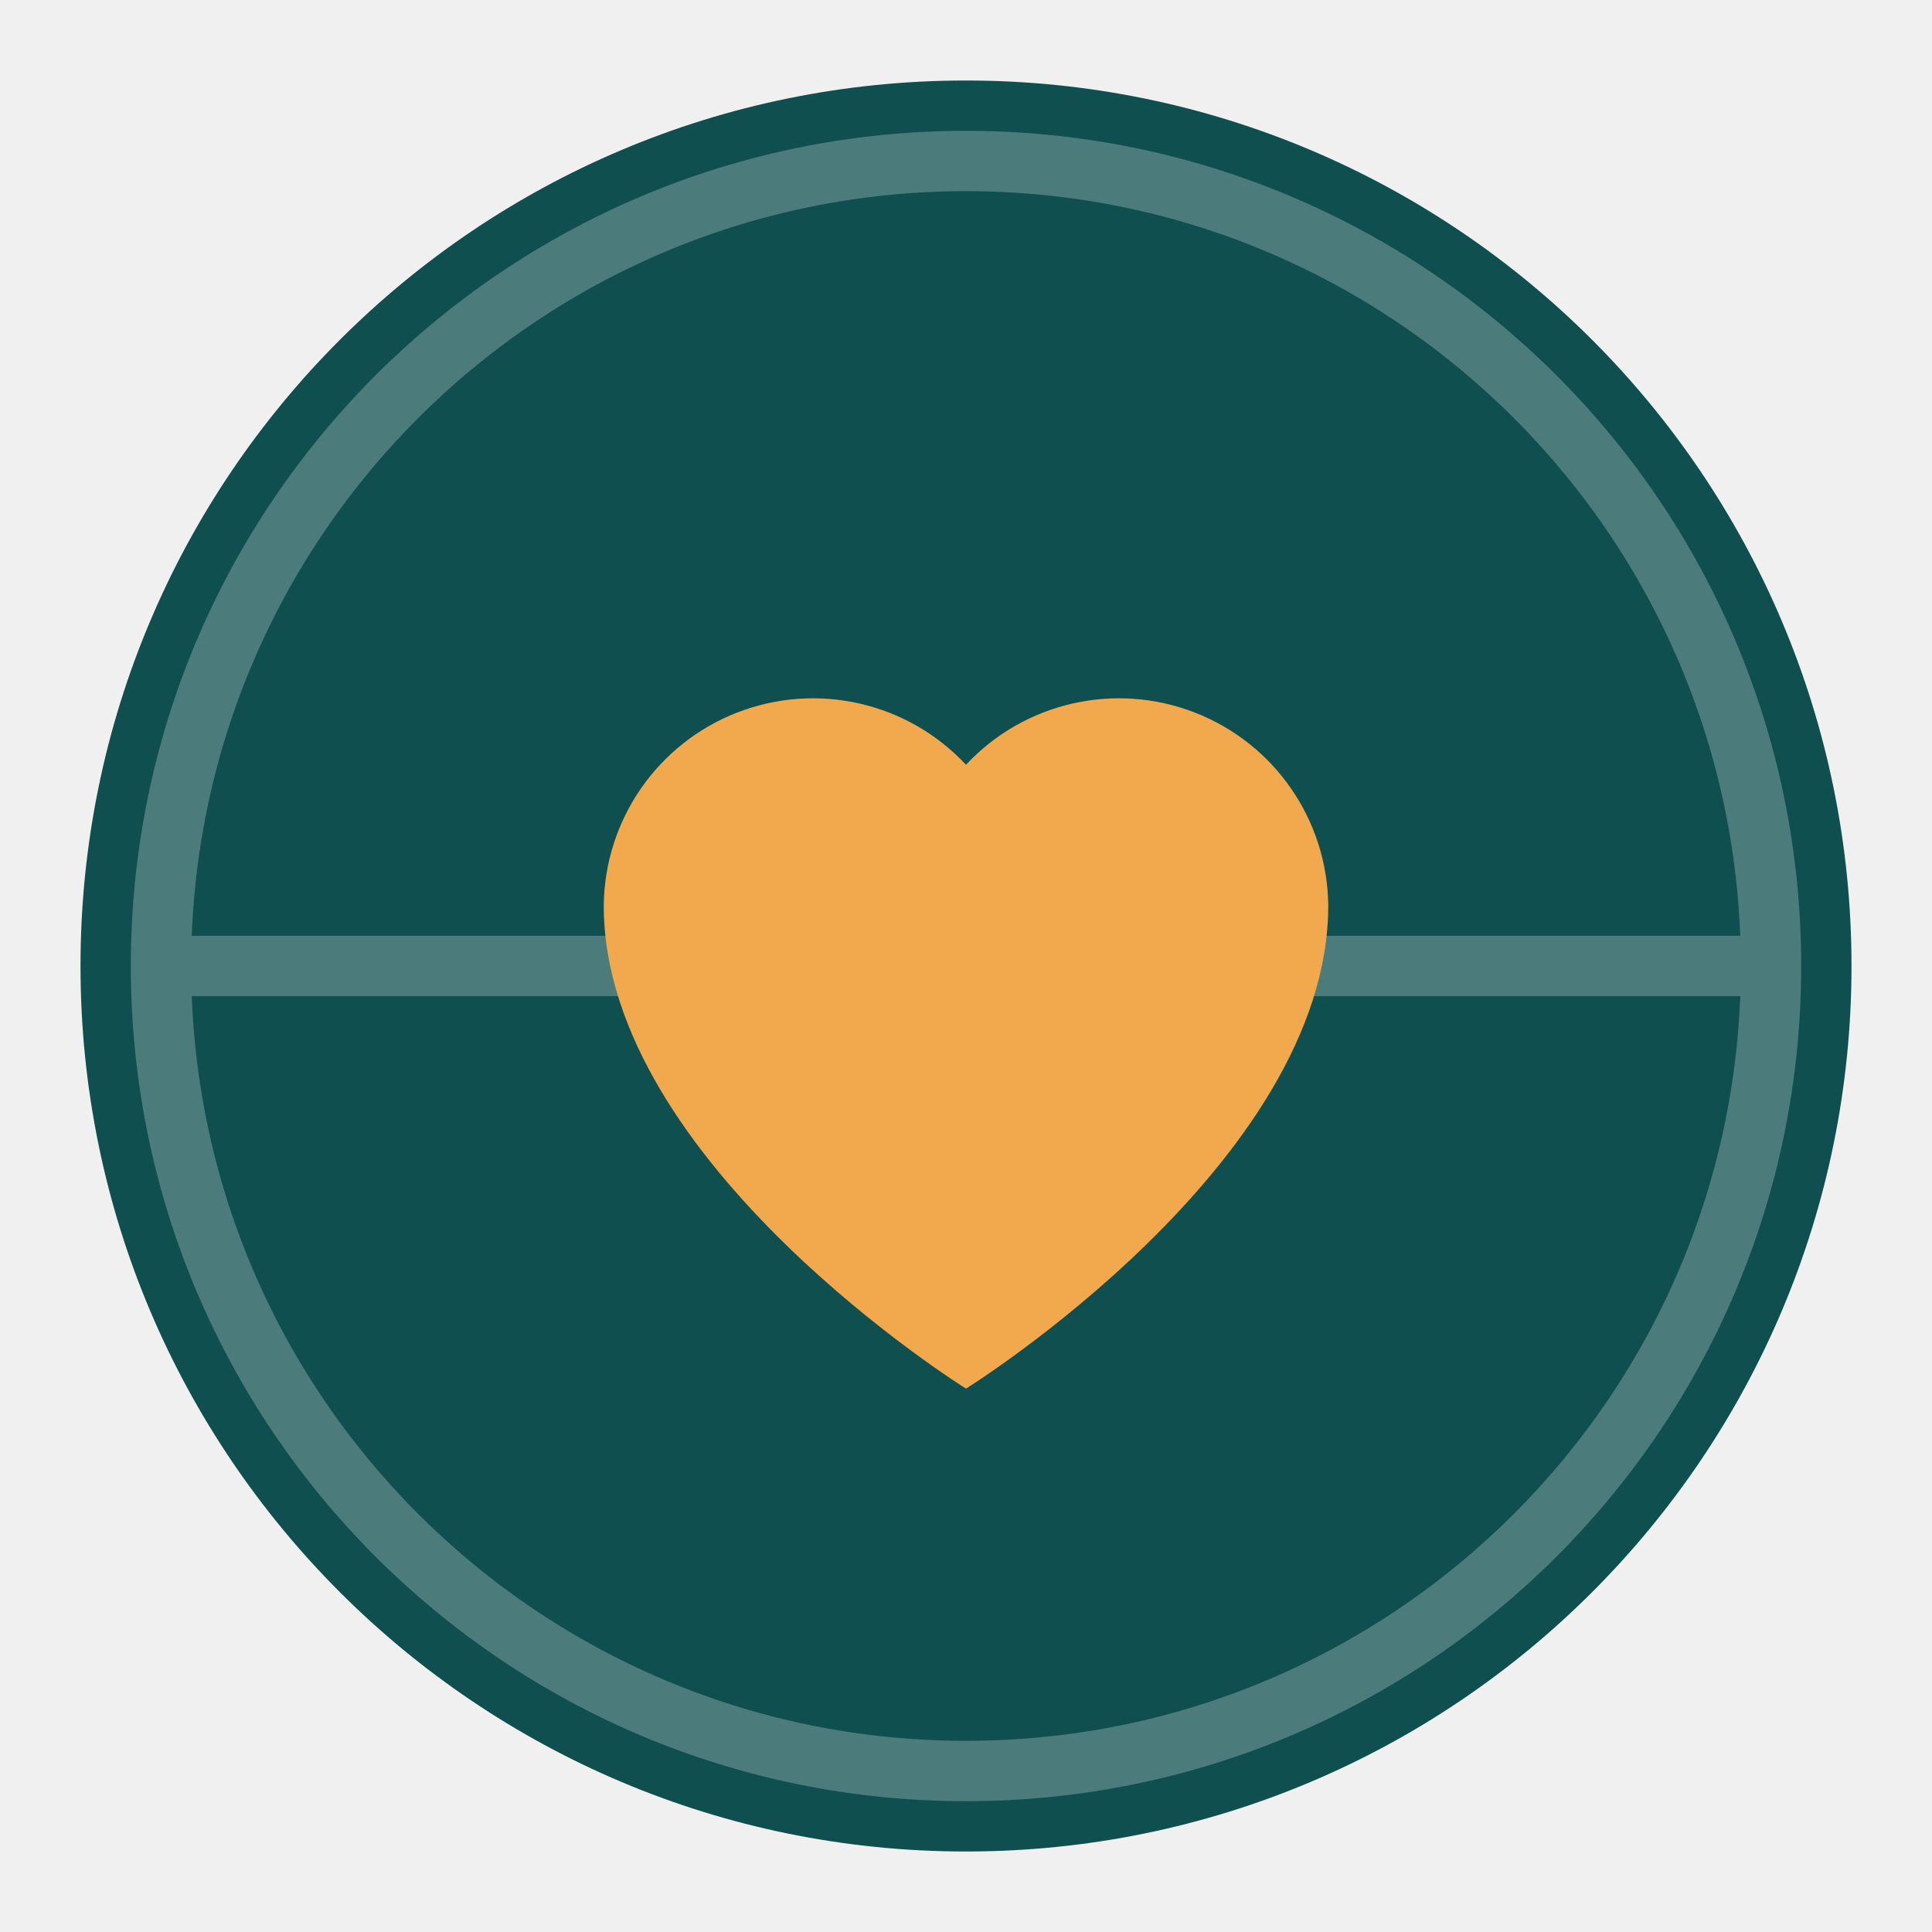
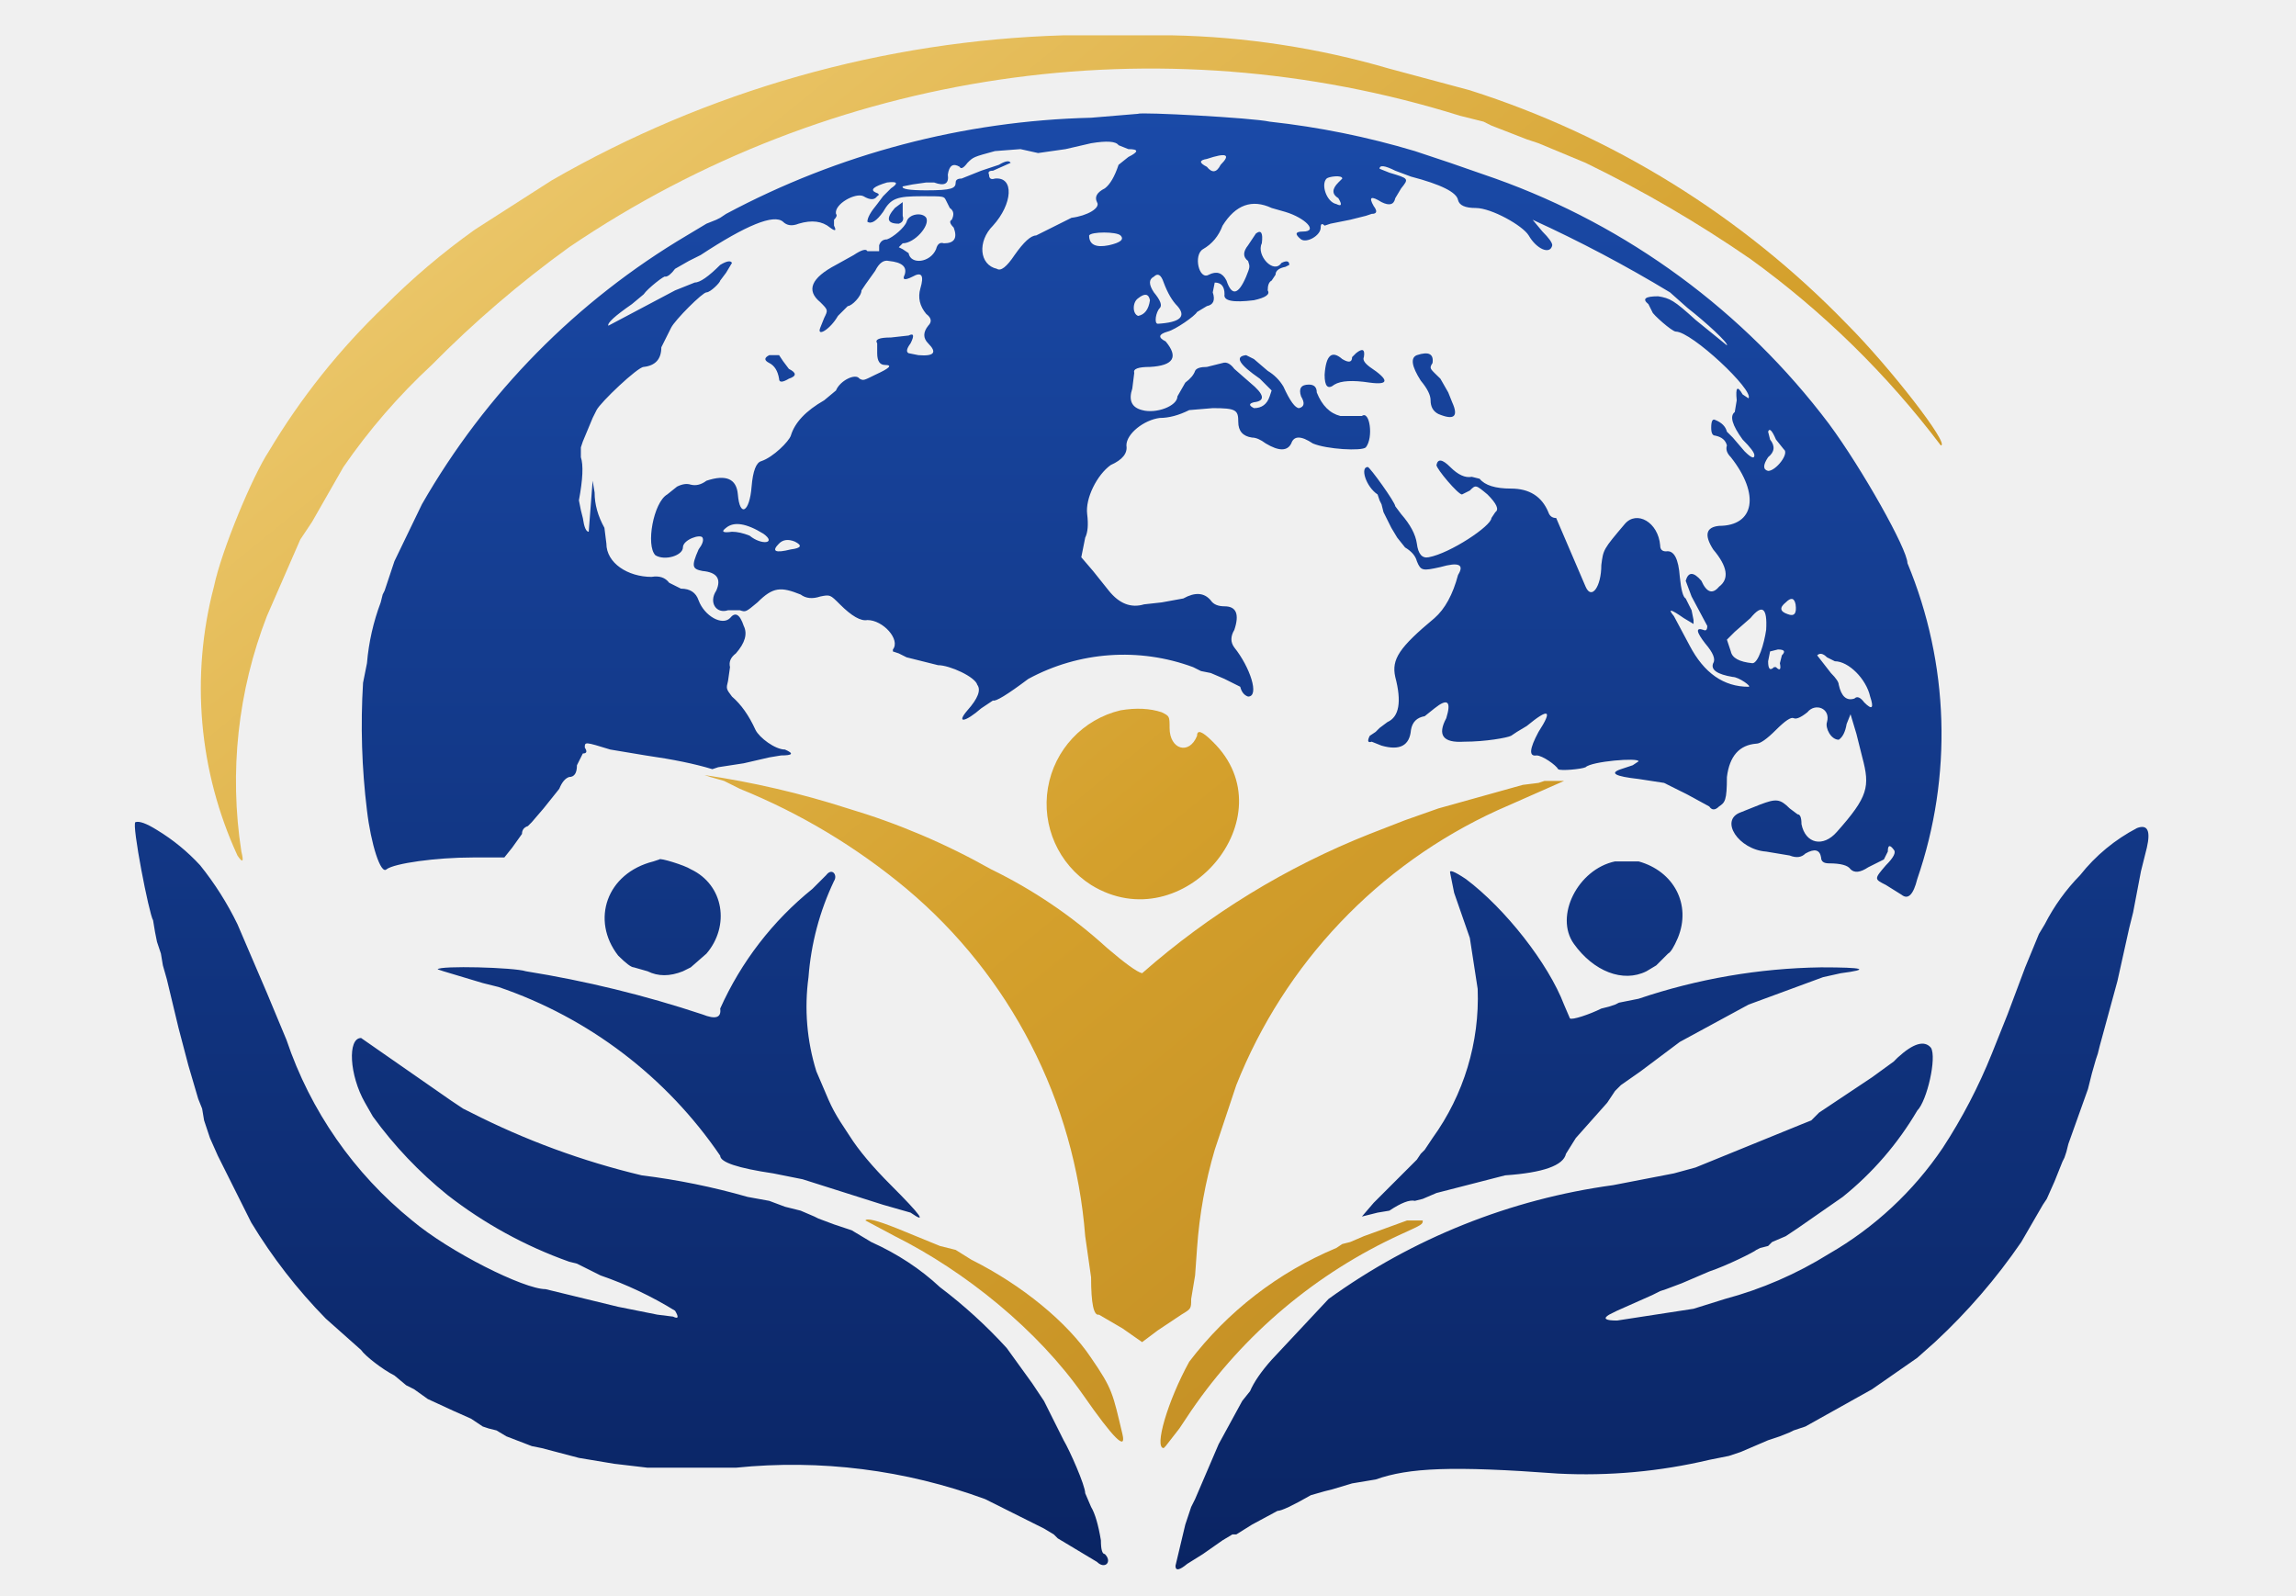
- <svg xmlns="http://www.w3.org/2000/svg" viewBox="0 0 48 48">
-   <circle cx="24" cy="24" r="22" fill="#0f4f4f" />
-   <path d="M24 4a20 20 0 0 1 0 40M24 4a20 20 0 0 0 0 40M4 24h40" fill="none" stroke="#fff" stroke-opacity=".25" stroke-width="1.5" />
-   <path d="M24 34.5s-9-5.6-9-12a5.2 5.2 0 0 1 9-3.5 5.2 5.2 0 0 1 9 3.5c0 6.400-9 12-9 12Z" fill="#f2a94e" />
+ <svg xmlns="http://www.w3.org/2000/svg" aria-label="Goodwill Global Foundation" viewBox="0 0 1170 813">
+   <defs>
+     <linearGradient id="a" x1="0" x2="0" y1="0" y2="1">
+       <stop offset="0" stop-color="#1a4aa8" />
+       <stop offset="1" stop-color="#0a2463" />
+     </linearGradient>
+     <linearGradient id="b" x1="0" x2="1" y1="0" y2="1">
+       <stop offset="0" stop-color="#f2d27c" />
+       <stop offset=".55" stop-color="#d4a02c" />
+       <stop offset="1" stop-color="#b9841f" />
+     </linearGradient>
+   </defs>
+   <path fill="url(#a)" fill-rule="evenodd" d="m580 58-24 2a416 416 0 0 0-186 49l-3 2-2 1-5 2-10 6a377 377 0 0 0-135 137l-14 29-3 9-2 6-1 2-1 4a115 115 0 0 0-7 31l-2 10a356 356 0 0 0 2 65c2 17 7 33 10 30 4-3 25-6 44-6h16l4-5 5-7q0-3 3-4l2-2 6-7 8-10q2-5 5-6 4 0 4-6l3-6q3 0 1-3c0-3 0-3 13 1l18 3q21 3 34 7l3-1 13-2 13-3 6-1q9 0 2-3c-5 0-13-6-15-10q-5-11-12-17c-3-4-3-4-2-8l1-7q-1-4 3-7 7-8 4-14-3-9-7-4c-4 4-13-1-16-9q-2-6-9-6l-6-3q-3-4-9-3c-12 0-23-7-23-17l-1-8q-5-9-5-18l-1-6-1 13-1 13q-2 0-3-7l-1-4-1-5q3-16 1-22v-5l1-3 5-12 2-4c2-4 21-22 24-22q9-1 9-10l2-4 3-6c2-4 16-18 18-18s7-5 7-6l3-4 3-5q-1-2-6 1-9 9-13 9l-10 4-34 18q-1-2 12-11l6-5c2-3 11-10 11-9q2 0 5-4l7-4 6-3q35-23 42-17 3 3 8 1 10-3 16 2 4 3 2-1v-3q2-2 1-3c-1-5 10-11 14-9q5 3 7 0 2-1-1-2-4-2 6-5 8-1 2 3l-4 4-3 4q-5 6-5 9 3 2 8-5c4-7 7-8 20-8 11 0 11 0 12 2l2 4q3 2 1 6-2 1 1 4 3 8-5 8-3-1-4 3c-3 7-13 8-14 2l-3-2-2-1 2-2c6 0 14-9 12-13-2-3-9-2-10 2-1 3-7 8-10 9q-3 0-4 3v3h-6q-1-2-7 2l-9 5q-19 10-8 19c4 4 4 4 2 8l-2 5c-2 5 5 1 9-6l5-5c2 0 7-5 7-8l2-3 5-7q3-6 7-5 10 1 8 7-2 4 4 1 7-4 4 6-2 7 3 13 4 3 1 6-4 5 0 9 7 7-5 6l-5-1q-2-1 1-5 3-6-1-4l-9 1q-9 0-7 3v5q0 6 4 6 6 0-5 5c-6 3-6 3-8 2-2-3-10 1-12 6l-6 5q-14 8-17 18c-1 3-9 11-15 13q-4 1-5 13c-1 13-6 16-7 4q-1-12-16-7-4 3-8 2-3-1-7 1l-5 4c-7 4-11 26-6 31 5 3 14 0 14-4s9-7 10-5q1 2-2 6c-4 9-3 10 2 11q11 1 7 10c-4 6 0 12 6 10h6c3 1 3 1 9-4 8-8 12-8 22-4q4 3 10 1c5-1 5-1 10 4q9 9 14 8c8 0 17 10 13 15v1l3 1 4 2 8 2 8 2c6 0 19 6 20 10q3 4-5 13c-6 7-1 6 7-1l6-4q2 1 18-11a102 102 0 0 1 84-6l4 2 5 1 7 3 6 3 2 1q1 4 4 5c6 0 1-15-7-25q-3-4 0-9 4-12-5-12-5 0-7-3-5-6-14-1l-11 2-9 1q-10 3-18-7l-8-10-6-7 2-10q2-4 1-12c-1-8 5-20 12-25q9-4 8-10c0-6 9-13 17-14q7 0 15-4l12-1c12 0 13 1 13 7q0 7 7 8 3 0 7 3 10 6 13 0 2-6 11 0c7 3 25 4 27 2 4-5 2-19-2-16h-11q-8-2-12-12 0-4-4-4-6 0-4 6 3 5-1 6-3 0-8-11-3-5-8-8l-7-6-4-2q-9 1 7 12l6 6-1 3q-2 6-8 6-4-2 0-3 9-1-2-10l-8-7q-3-4-6-3l-8 2q-5 0-6 2-1 3-5 6l-4 7c0 5-11 9-18 7q-8-2-5-11l1-8q-1-3 8-3 18-1 8-13-6-3 1-5c4-1 14-8 15-10l5-3q5-1 3-7l1-5q5 0 5 6-1 5 15 3 9-2 7-5 0-4 2-5l2-3q0-3 5-4l2-1q0-3-4-1c-4 6-13-4-10-10q1-8-3-5l-4 6q-4 5 0 8c1 3 1 3-1 8q-6 14-10 2-3-6-9-3c-5 3-8-10-3-13q7-4 10-12 10-16 25-9l7 2c10 3 17 10 9 10q-6 0-1 4c3 2 10-2 10-6q0-3 2-1l3-1 10-2 8-2 3-1q4 0 1-4-4-7 4-2 6 3 7-2l3-5c4-5 4-5-6-8l-5-2q0-3 8 1l8 3q23 6 24 12 1 4 9 4c8 0 24 9 27 14 4 7 11 10 12 5q0-2-5-7l-5-6a688 688 0 0 1 70 37l9 8c9 7 21 18 20 19l-16-13c-11-10-13-11-19-12q-10 0-5 4l2 4c0 1 10 10 12 10 8 0 40 30 37 34l-3-2q-4-7-3 3l-1 6q-4 3 4 14 6 6 6 8 0 3-5-2l-6-7-3-3q-1-4-6-6-2-1-2 4 0 4 2 4 5 1 6 5-1 3 2 6c15 19 12 35-6 35q-10 1-3 12 11 13 3 19-5 6-9-3-6-7-8 0l3 8 8 15q0 3-2 2-6-2 1 7 6 7 4 10-2 5 10 7c3 0 10 5 8 5q-19 0-30-21l-8-15q-5-6 5 1l5 3v-2l-1-5-3-6q-2-1-3-11-1-14-7-13-3 0-3-3c-1-12-12-18-18-11-11 13-11 13-12 21 0 11-5 18-8 11l-15-35q-3 0-4-3-5-12-19-12-12 0-16-5l-4-1q-5 1-11-5t-7-1c0 2 11 15 13 15l4-2c3-3 3-3 9 2q7 7 4 9l-2 3c0 4-21 18-32 20q-5 1-6-7-1-7-8-15l-3-4c0-2-13-20-14-20-4 0-1 10 5 14l1 3 1 2 1 4 4 8 3 5 4 5q5 3 6 7c2 5 3 5 12 3q14-4 9 4-4 15-12 22c-18 15-22 21-20 30q5 19-4 23l-4 3-2 2-3 2q-2 4 1 3l5 2q14 4 15-8 1-6 7-7l5-4q10-8 6 5-7 13 9 12c11 0 22-2 24-3l3-2 5-3q17-14 6 3-7 13-1 12c3 0 10 5 11 7 1 1 12 0 14-1 3-3 27-5 27-3l-3 2-6 2q-9 3 9 5l13 2 12 6 11 6q2 3 5 0c3-2 4-3 4-15q2-16 15-17 3 0 10-7t9-6 7-3c4-5 12-2 10 5-1 3 2 9 6 9q3-2 4-8l2-5 3 10 3 12c4 15 3 20-13 38-7 8-16 6-18-4q0-5-2-5l-4-3c-5-5-7-5-15-2l-10 4c-11 4-1 19 13 20l12 2q5 2 8-1 7-4 8 2 0 3 4 3 9 0 11 3 3 3 9-1l8-4 2-4q0-5 3-1 2 2-4 8c-6 7-6 7 0 10l8 5q5 4 8-8a227 227 0 0 0-5-161c0-7-23-48-40-71A368 368 0 0 0 762 91l-23-8-18-6a415 415 0 0 0-74-15c-9-2-66-5-67-4m-24 15-13 3-14 2-9-2-13 1c-11 3-11 3-14 6q-3 4-4 2-5-3-6 4 1 7-7 4h-4l-7 1-5 1q-1 2 12 2c13 0 15-1 15-4q0-2 3-2l5-2 5-2 9-3q5-3 6-1l-9 4q-3 0-2 2 0 3 3 2c10-1 9 13-1 24-8 8-7 20 2 22q3 2 9-7 7-10 11-10l8-4 10-5c8-1 15-5 13-8q-2-4 4-7 4-3 7-12l5-4q8-4 0-4l-5-2q-2-3-14-1m59 8q-6 1 0 4 4 5 7-1 8-8-7-3m61 10c-3 3 0 12 5 13q4 2 1-3-5-3 0-8l2-2c0-2-7-1-8 0m-220 15q-7 8 2 8 3-1 2-4v-7zm99 14q0 7 10 5 9-2 6-5c-2-2-15-2-16 0m33 21q-4 2 0 8 5 6 3 8c-2 2-3 8-1 8q17-1 10-9-4-4-7-12-2-6-5-3m-8 11c-3 2-3 8 0 9q5-1 6-8-1-5-6-1m111 28-2 2q0 4-5 1-8-7-9 8 0 9 5 5 5-3 18-1 15 2 0-8-4-3-3-5 1-6-4-2m-299 1q-4 2 0 4t5 8q0 3 5 0 6-2 0-5l-3-4-2-3zm330 0q-5 2 2 13 5 6 5 10 0 5 4 7 12 5 7-6l-2-5-4-7c-5-5-6-5-4-8q1-7-8-4m179 39 1 4q4 5-1 9-4 6 0 7c4 0 11-9 8-11l-4-5q-3-7-4-4m-531 49q-4 3 3 2 4 0 9 2c6 5 14 4 7-1q-13-8-19-3m27 8q-6 6 6 3 8-1 2-4-5-2-8 1m513 30q-5 4 1 6 5 2 4-5-1-5-5-1m-18 8-8 7-4 4 2 6q1 5 11 6c3 0 6-10 7-17q1-17-8-6m10 17-1 5q0 6 3 3h1q3 3 2-2l1-4q3-3-2-3zm24 2 7 9q4 4 4 6 2 9 8 7 2-2 5 2 6 6 3-3c-2-9-11-18-18-18l-4-2q-3-3-5-1M69 419c-2 1 7 47 9 50l1 6 1 5 2 6 1 6 2 7 6 25 5 19 5 17 2 5 1 6 3 9 4 9 4 8 13 26a268 268 0 0 0 38 49l18 16c2 3 11 10 17 13l6 5 4 2 7 5 13 6 9 4 6 4 3 1 4 1 5 3 13 5 5 1 19 5 18 3 17 2h45a284 284 0 0 1 127 16l18 9 6 3 6 3 5 3 2 2 10 6 10 6c4 4 8 0 4-4q-2 0-2-7-2-12-5-17l-3-7c0-4-8-22-11-27l-10-20-6-9-13-18a251 251 0 0 0-34-31q-15-14-35-23l-5-3-5-3-9-3-8-3-2-1-7-3-8-2-8-3-11-2a353 353 0 0 0-54-11 392 392 0 0 1-87-32l-4-2-6-4-46-32c-7 0-6 19 2 33l4 7a209 209 0 0 0 38 40 222 222 0 0 0 62 34l4 1 12 6a192 192 0 0 1 38 18q3 5-1 3l-8-1-10-2-10-2-37-9c-11 0-49-19-68-35a201 201 0 0 1-64-92l-10-24-15-35a158 158 0 0 0-19-30 101 101 0 0 0-22-18q-8-5-11-4m1020 3a90 90 0 0 0-29 24 102 102 0 0 0-18 25l-3 5-7 17-9 24-8 20a276 276 0 0 1-25 48 176 176 0 0 1-58 54 196 196 0 0 1-53 23l-16 5-39 6q-9 0-4-3l4-2 18-8 4-2 3-1 8-3 14-6c9-3 23-10 24-11l2-1 4-1 2-2 7-3 6-4 23-16a161 161 0 0 0 38-44c5-5 10-27 7-32q-5-6-17 5l-2 2-11 8-24 16-3 2-4 4-5 2-54 22-11 3-31 6a322 322 0 0 0-145 58l-29 31q-8 9-11 16l-4 5-12 22-12 28-2 4-3 9-5 21q0 4 6-1l8-5 10-7 5-3h2l8-5 13-7q3 0 17-8l7-2 4-1 10-3 12-2c17-6 39-7 93-3a274 274 0 0 0 77-7l5-1 5-1 6-2 14-6 6-2 5-2 2-1 6-2 34-19 23-16 9-8a303 303 0 0 0 44-51l11-19 2-3 4-9 4-10 1-2 1-3 1-4 10-28 2-8 2-7 1-3 1-4 9-33 6-27 2-8 4-21 1-4 2-8q3-13-5-10m-756 17c-24 6-32 30-18 48q6 6 8 6l7 2q8 4 18 0l4-2 8-7c12-14 9-35-8-43-3-2-16-6-16-5zm490 0c-19 4-31 28-21 42s25 20 37 14l5-3 3-3 3-3q2-1 5-8c7-17-2-34-20-39zm-84 6 2 10 8 23 4 26a122 122 0 0 1-23 76l-2 3-2 3-2 2-2 3-2 2-10 10-10 10-6 7 4-1 4-1 6-1q9-6 13-5l4-1 7-3 35-9q29-2 31-11l5-8 16-18 4-6 3-3 10-7 20-15 35-19 38-14 9-2q23-3-10-3a304 304 0 0 0-93 16l-10 2-2 1-3 1-4 1c-6 3-15 6-16 5l-3-7c-8-21-30-49-50-64q-9-6-8-3m-318 1-7 7a165 165 0 0 0-47 61q1 7-9 3a574 574 0 0 0-90-22c-6-2-44-3-45-1l3 1 20 6 8 2a224 224 0 0 1 113 86q0 5 27 9l15 3 41 13 7 2 7 2q13 9-10-14-14-14-21-25c-8-12-9-14-14-26l-3-7a111 111 0 0 1-4-48 138 138 0 0 1 13-49c2-3-1-7-4-3" />
+   <path fill="url(#b)" fill-rule="evenodd" d="M542 18a556 556 0 0 0-261 74l-39 25a361 361 0 0 0-46 39 351 351 0 0 0-59 74c-8 12-24 50-28 69a204 204 0 0 0 12 137q4 6 2-2a233 233 0 0 1 13-120l17-39 6-9 16-28a314 314 0 0 1 45-52 555 555 0 0 1 70-60 528 528 0 0 1 454-67l8 2 4 1 4 2 18 7 6 2 24 10a643 643 0 0 1 84 49 458 458 0 0 1 97 95c5 0-26-40-48-62A463 463 0 0 0 749 46l-41-11a425 425 0 0 0-111-17zm29 344a49 49 0 0 0-15 89c47 29 101-35 62-73q-8-8-8-3c-4 10-14 7-14-4 0-6 0-6-4-8q-9-3-21-1m-212 33 3 1 7 2 8 4a320 320 0 0 1 85 51 257 257 0 0 1 91 177l3 21q0 20 4 19l12 7 10 7 8-6 12-8c5-3 5-3 5-8l2-12 1-14a235 235 0 0 1 9-50l11-33a259 259 0 0 1 133-140l34-15h-10l-3 1-8 1-43 12-17 6-18 7a397 397 0 0 0-116 71q-4-1-18-13a250 250 0 0 0-59-40 354 354 0 0 0-73-31 456 456 0 0 0-73-17m82 227 15 8c36 18 73 48 96 81q23 33 20 20c-5-21-5-23-16-39-12-18-35-37-61-50l-8-5-4-1-4-1-22-9q-15-6-16-4m276 0-22 8-7 3-4 1-3 2a183 183 0 0 0-75 58c-11 20-18 44-13 44l1-1 7-9 6-9a261 261 0 0 1 107-90c11-5 11-5 11-7z" />
</svg>
